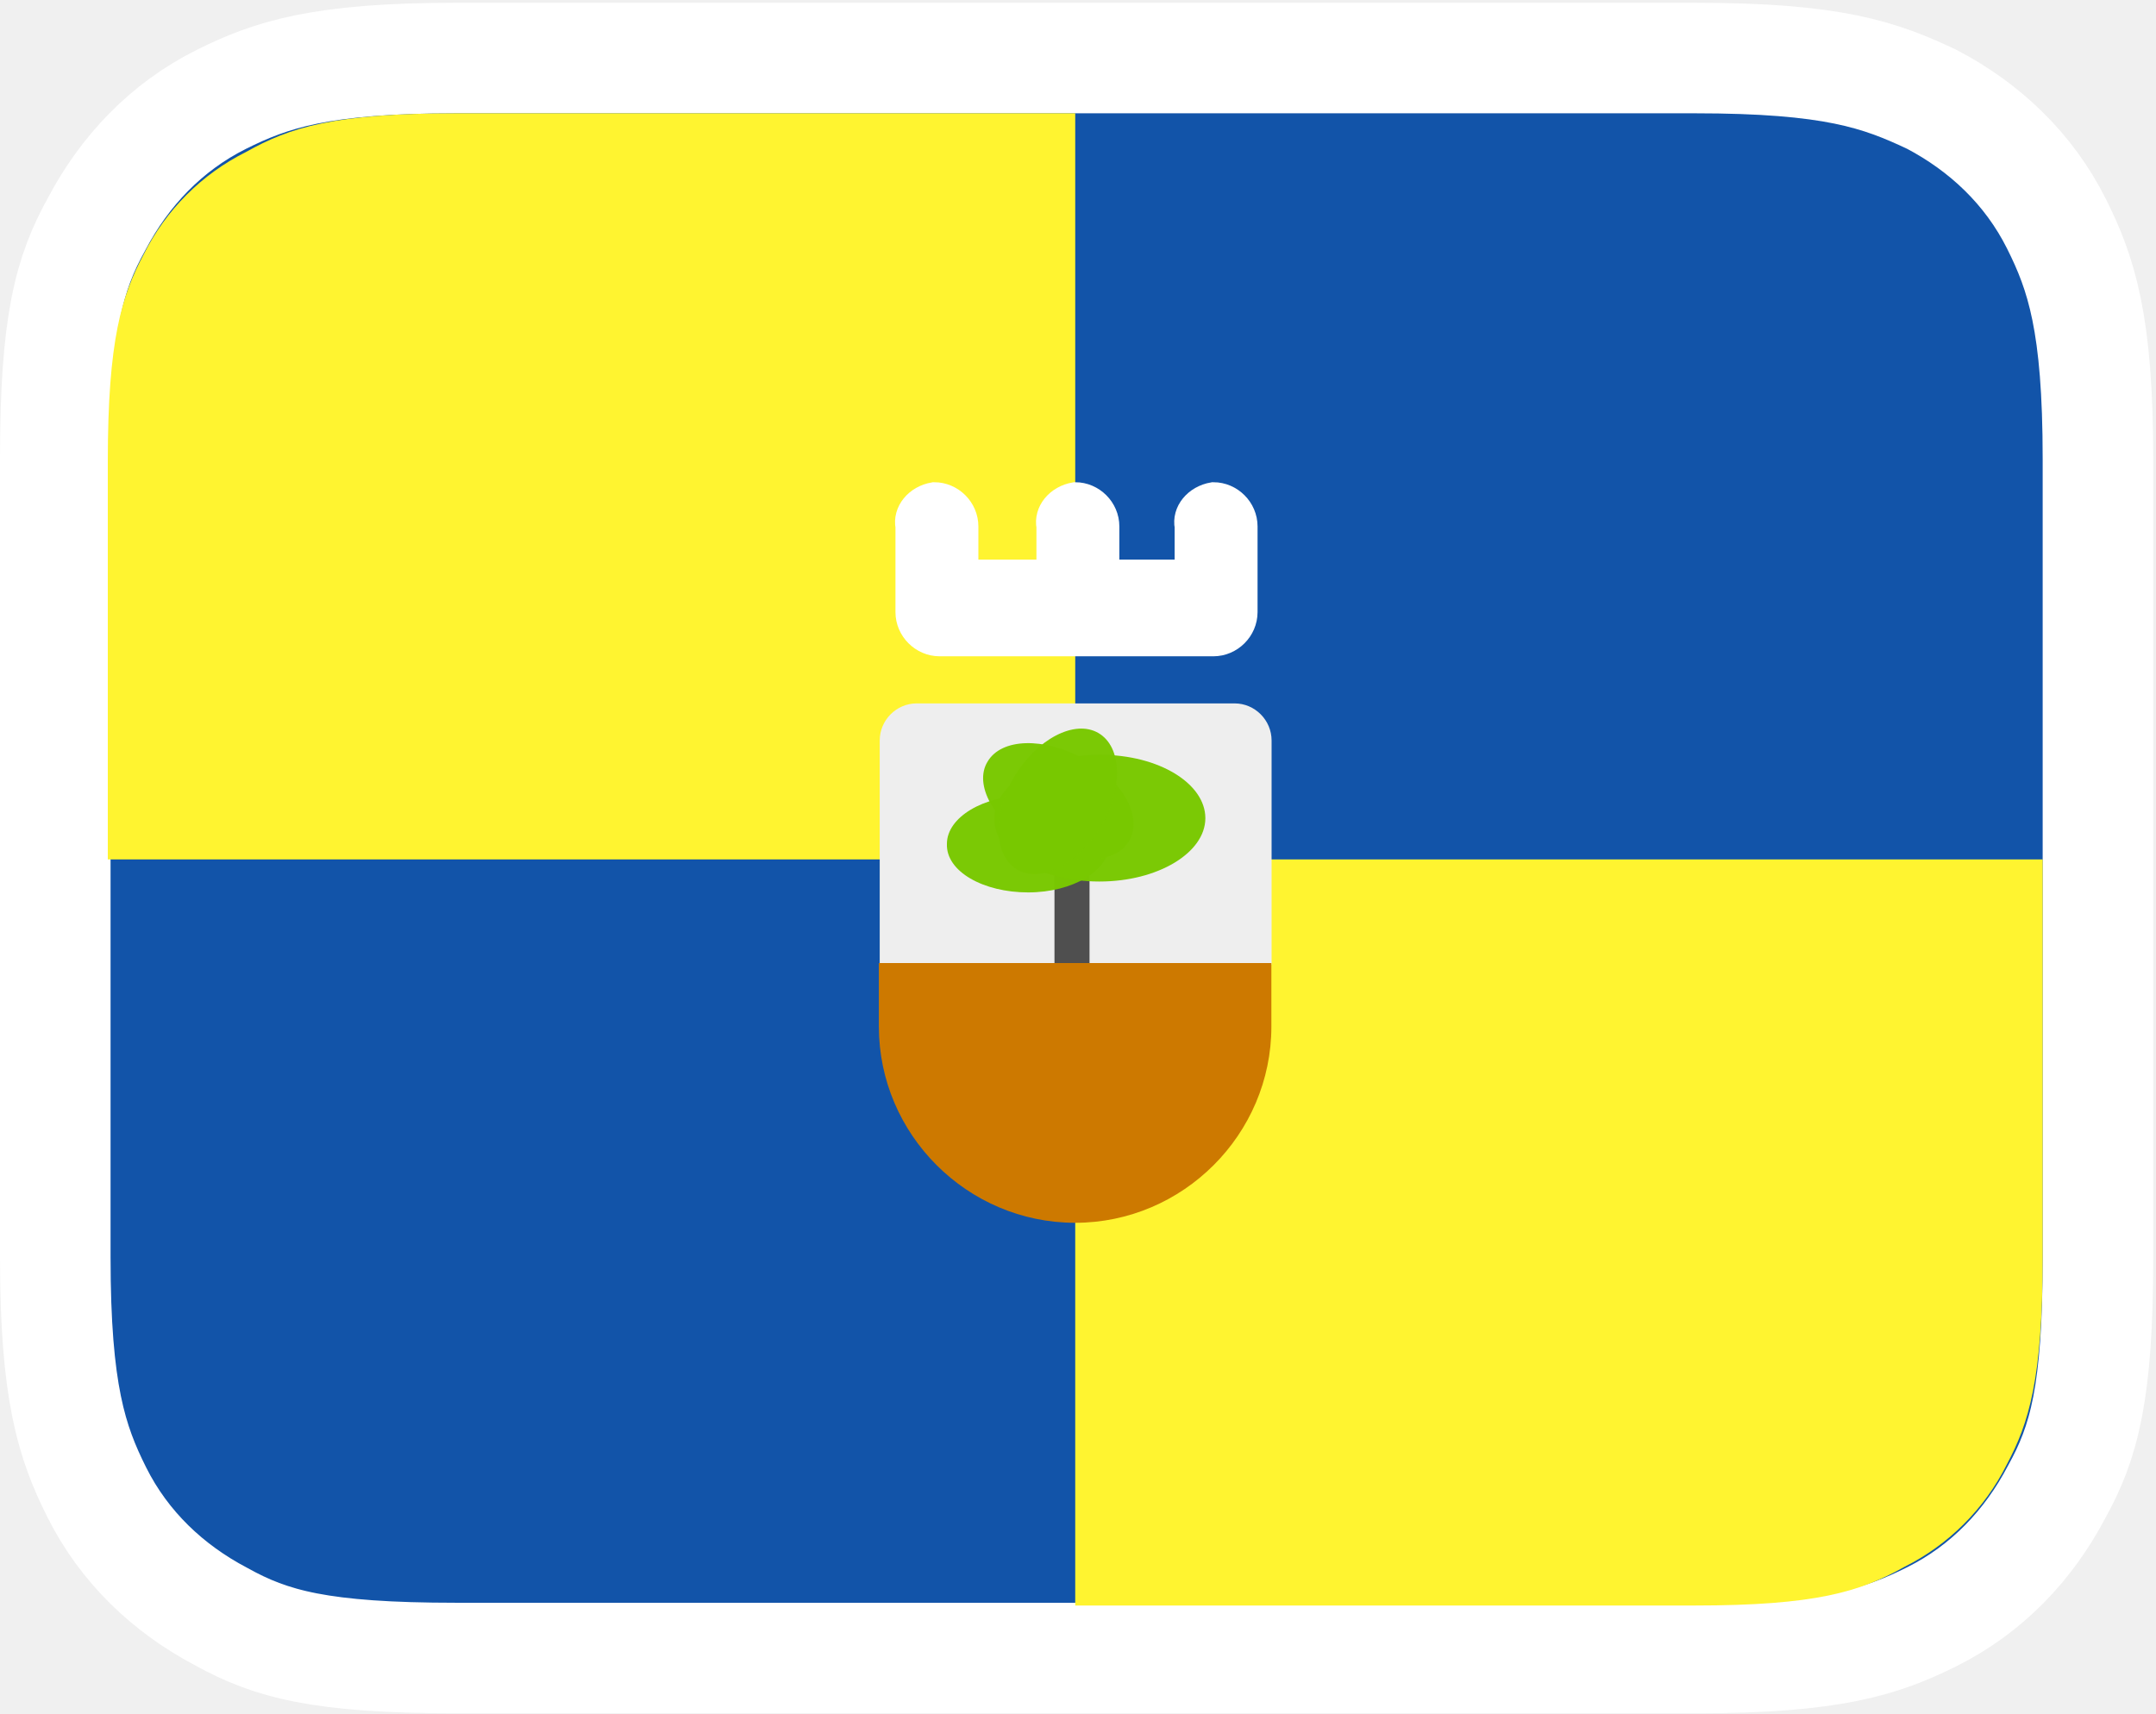
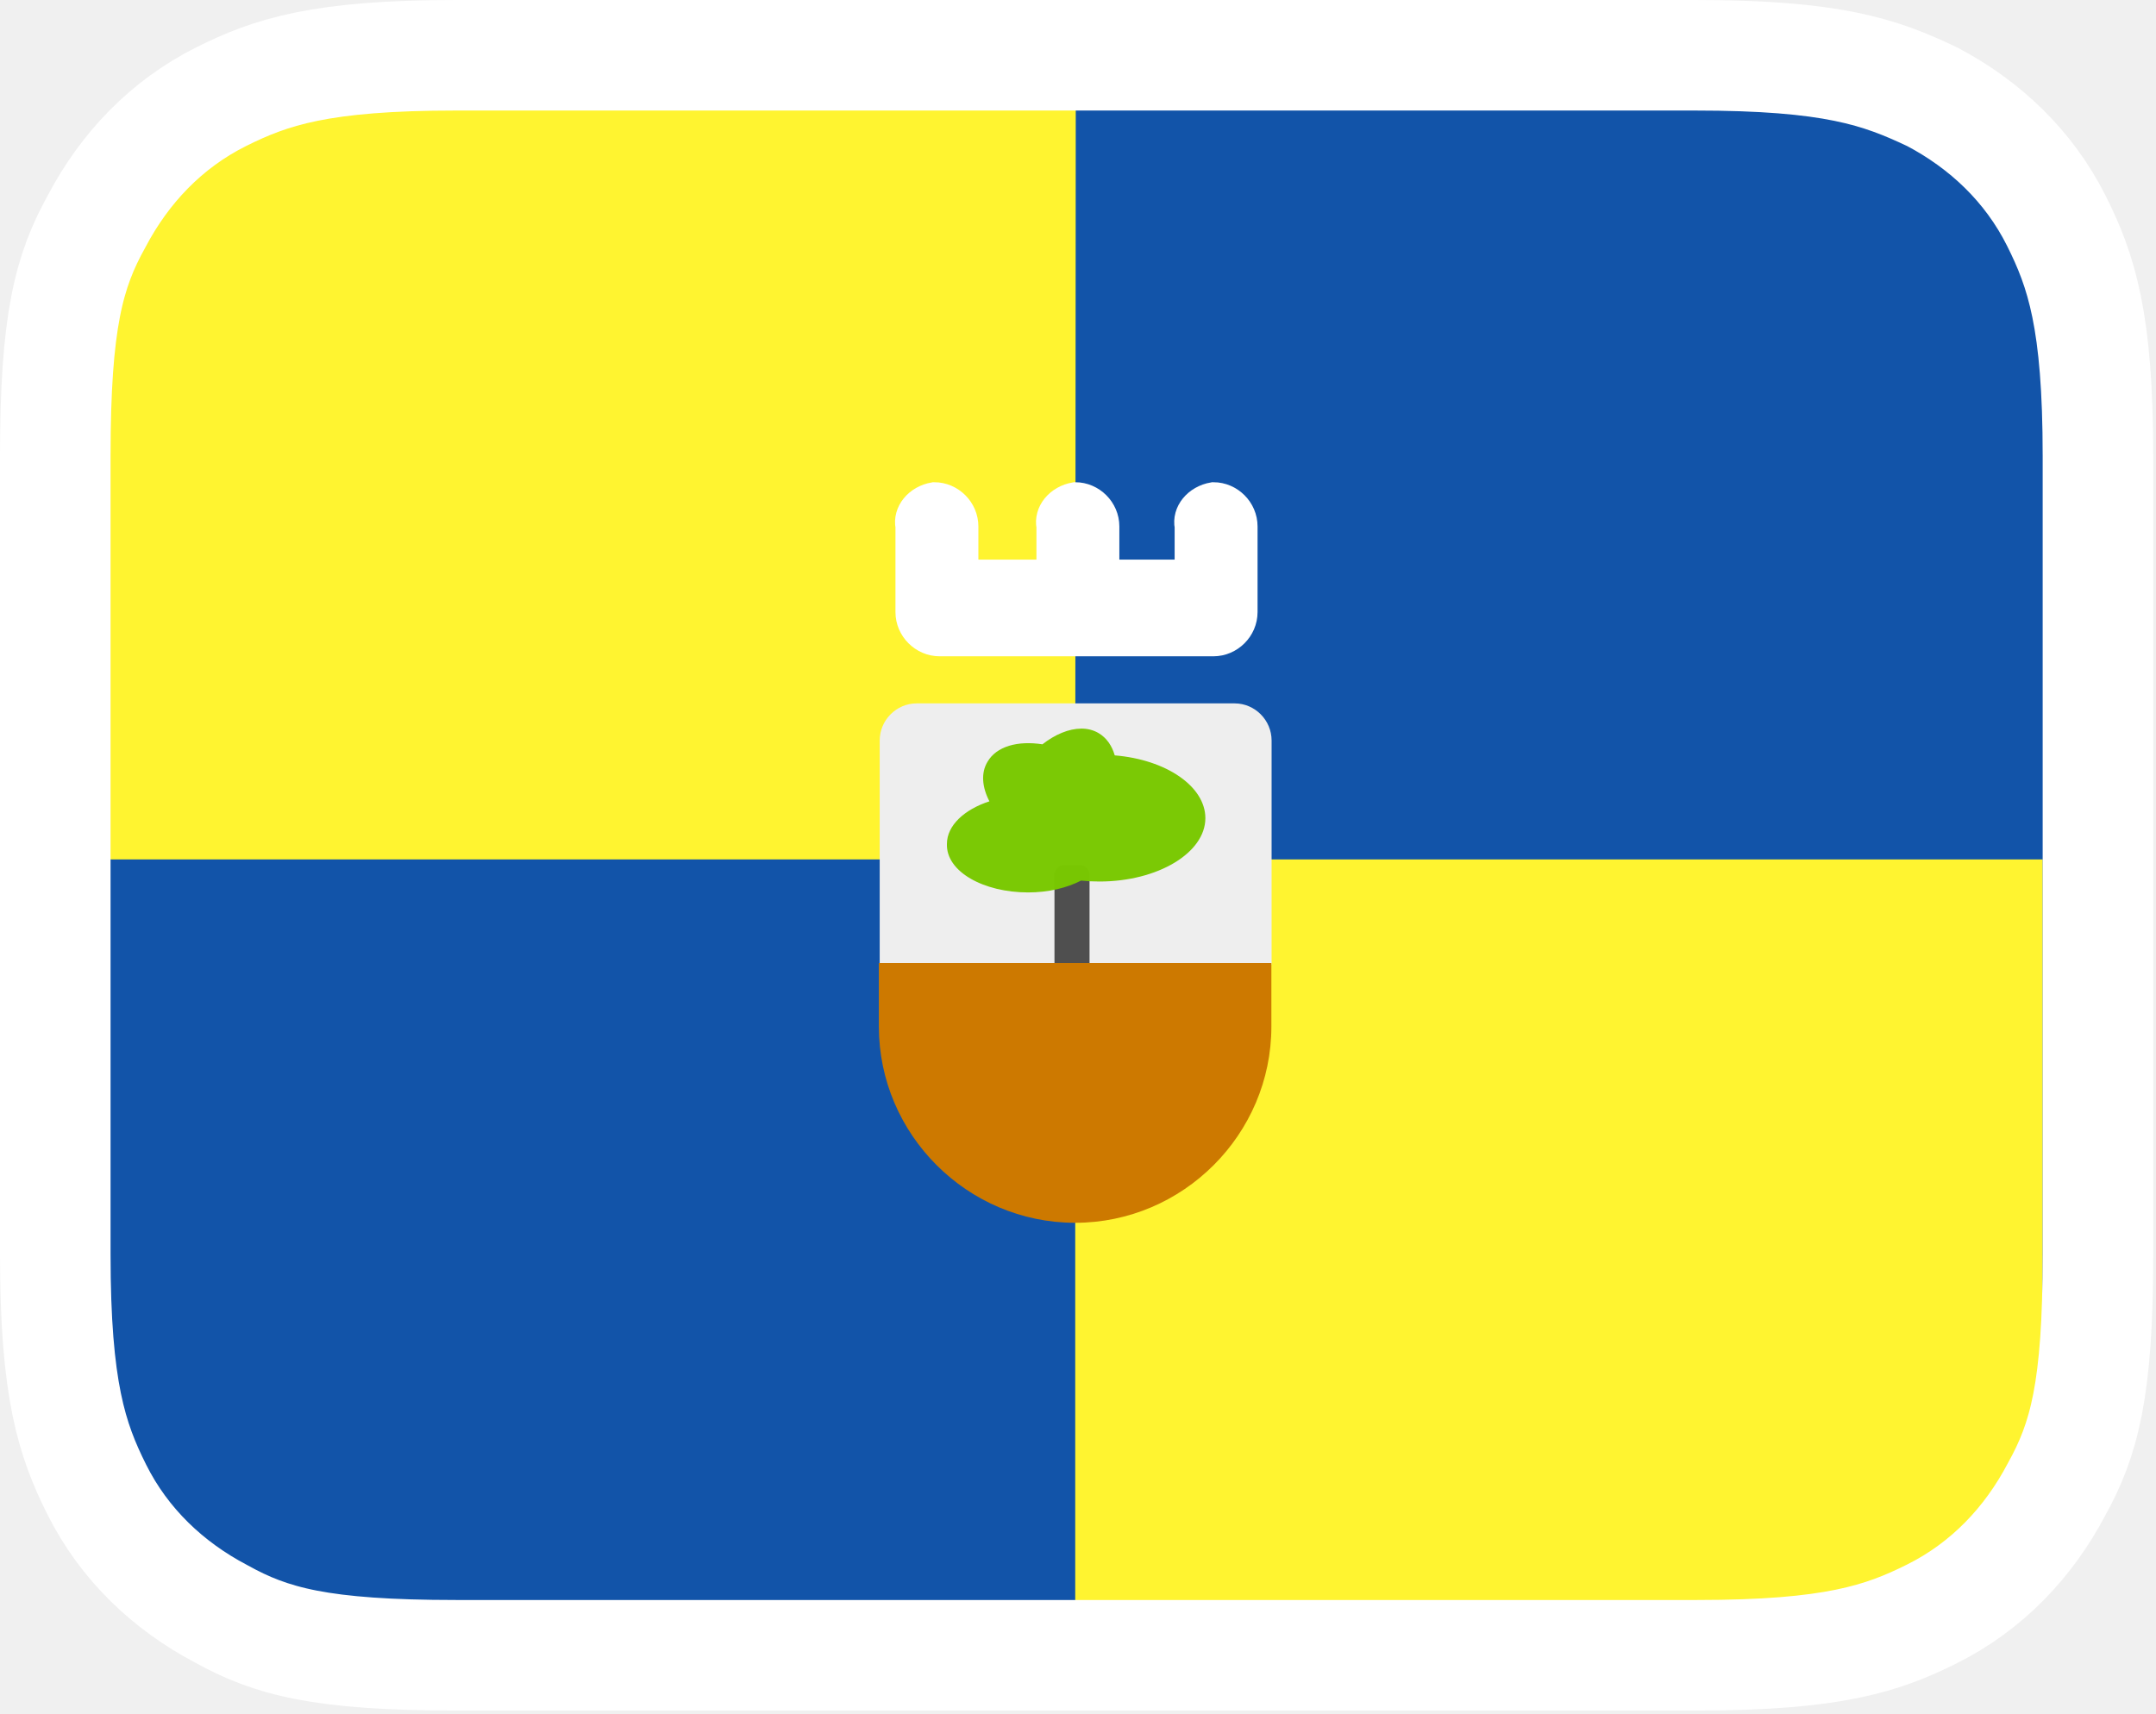
- <svg xmlns="http://www.w3.org/2000/svg" version="1.1" id="svg44" x="0px" y="0px" viewBox="0 0 78 62" style="enable-background:new 0 0 78 62;" xml:space="preserve">
-   <style type="text/css">
- 	.st0{fill:#1254A9;stroke:#FFFFFF;stroke-width:4;}
- 	.st1{fill:#FFF430;}
+ <svg xmlns="http://www.w3.org/2000/svg" height="62" width="78" version="1.1" id="svg5">
+   <style type="text/css" id="style1">.st0{fill:#1254A9;stroke:#FFFFFF;stroke-width:4;}.st1{fill:#FFF430;}
	.st2{fill:#FFFFFF;stroke:#FFFFFF;}
	.st3{fill:#EEEEEE;}
	.st4{opacity:0.98;fill:#4B4B4B;enable-background:new    ;}
	.st5{opacity:0.98;fill:#78C800;enable-background:new    ;}
- 	.st6{fill:#CD7900;}
- </style>
-   <g id="eo">
-     <g id="g3089" transform="translate(6, 6)">
-       <path id="path3083" class="st0" d="M55.3-3.9H10.5C5.6-3.9,3.8-3.3,2-2.4c-2,1-3.5,2.6-4.5,4.5C-3.5,3.9-4,5.7-4,10.6v28.9    c0,4.9,0.6,6.7,1.5,8.5c1,2,2.6,3.5,4.5,4.5c1.8,1,3.6,1.5,8.5,1.5h44.9c4.9,0,6.7-0.6,8.5-1.5c2-1,3.5-2.6,4.5-4.5    c1-1.8,1.5-3.6,1.5-8.5V10.6c0-4.9-0.6-6.7-1.5-8.5c-1-2-2.6-3.5-4.5-4.5C62-3.3,60.3-3.9,55.3-3.9z" />
-       <path id="path3085" class="st1" d="M10.5-1.9h22.4v27h-35V10.7c0-4.4,0.5-6,1.3-7.5C0,1.6,1.3,0.3,2.9-0.5    C4.5-1.4,6.1-1.9,10.5-1.9z" />
-       <path id="path3085_1_" class="st1" d="M55.3,52.1H32.9v-27h35v14.4c0,4.4-0.5,6-1.3,7.5c-0.8,1.6-2.1,2.9-3.7,3.7    C61.3,51.6,59.7,52.1,55.3,52.1z" />
-     </g>
-   </g>
-   <path id="path13255_2_" class="st2" d="M34.896,20.75v-1.7c0-0.6-0.5-1.1-1.1-1.1c-0.6,0.1-1,0.6-0.9,1.1v3.1  c0,0.6,0.5,1.1,1.1,1.1h9.9c0.6,0,1.1-0.5,1.1-1.1v-3.1c0-0.6-0.5-1.1-1.1-1.1c-0.6,0.1-1,0.6-0.9,1.1v1.7h-3v-1.7  c0-0.6-0.5-1.1-1.1-1.1c-0.6,0.1-1,0.6-0.9,1.1v1.7H34.896z" />
-   <g id="g29514_1_" transform="matrix(0.143641,0,0,0.1444788,-21.89845,-15.93973)">
-     <path id="rect6254_1_" class="st3" d="M374.022,351.907v-56.1c0-5.1,4.2-9.3,9.3-9.3h80.1c5.1,0,9.3,4.2,9.3,9.3v56.1" />
-   </g>
-   <g id="g23676" transform="matrix(0.4089871,0,0,0.4089871,-4.495762,206.202)">
-     <path id="rect23330" class="st4" d="M105.169-427.631h1.3c0.5,0,0.9,0.4,0.9,0.9v9.4c0,0.5-0.4,0.9-0.9,0.9h-1.3   c-0.5,0-0.9-0.4-0.9-0.9v-9.4C104.269-427.231,104.669-427.631,105.169-427.631z" />
-     <g id="g22940" transform="matrix(0.8759286,0,0,0.8759286,13.80172,6.816731)">
-       <path id="path22848" class="st5" d="M97.219-500.728c0-3.5,4.8-6.4,10.7-6.4c5.9,0,10.6,2.9,10.6,6.4s-4.8,6.4-10.7,6.4    C101.919-494.328,97.119-497.128,97.219-500.728" />
-       <path id="path22930" class="st5" d="M92.419-498.128c0-2.7,3.7-4.9,8.2-4.9s8.2,2.2,8.2,4.9c0,2.7-3.7,4.9-8.2,4.9    S92.319-495.328,92.419-498.128" />
-       <path id="path22932" class="st5" d="M96.519-506.428c1.4-2.4,5.7-2.5,9.7-0.3c4,2.2,6,5.9,4.6,8.3s-5.7,2.5-9.7,0.3    C97.119-500.428,95.119-504.128,96.519-506.428" />
-       <path id="path22934" class="st5" d="M107.719-509.328c2.4,1.4,2.5,5.6,0.3,9.4c-2.3,3.8-6.1,5.8-8.5,4.4s-2.5-5.6-0.3-9.4    C101.519-508.728,105.319-510.728,107.719-509.328" />
-     </g>
-   </g>
-   <path id="rect6254-4_1_" class="st6" d="M45.996,34.85v2.3c0,3.9-3.2,7.1-7.1,7.1l0,0c-3.9,0-7.1-3.2-7.1-7.1v-2.3" />
-   <path id="path8690_1_" class="st1" d="M-19.1,42.019c0.4,0,0.7,0.2,1.1,0.1c0.2,0,0.5-0.1,0.7-0.1l1.8,0.1  c0.3-0.1,0.6,0.1,0.8,0.3c0.3,0.3,0.5,3,0.5,3.5c-0.8,0.4-1.5-0.1-1-0.5c0.5,0-1.1-1.7-1.2-1.7c-0.2-0.1,0.2,0,0,0  c-0.2,1,0.3,1.3,0.5,2c-0.9,0.7-2.6,0.2-1.1-0.9c-0.3-0.5-0.6-0.5-0.9-1.1c-1.1,0.2-0.5-0.1-0.5,1.2c1,1.2-1,1.4-0.9,0.5  c0.9-2-0.3-1.6-0.9-0.4c1.5,1-1.5,1.5-0.7,0.1c1.1-2.2-1.1-1.3-1.4-1.6l0,0c-0.5-0.2-1.3-0.9,0.1-1.5c0.2-0.1,0.8-0.1,1.2,0  L-19.1,42.019z" />
+ 	.st6{fill:#CD7900;}</style>
+   <path class="st0" d="m61.3 2.1h-44.8c-4.9 0-6.7 0.6-8.5 1.5-2 1-3.5 2.6-4.5 4.5-1 1.8-1.5 3.6-1.5 8.5v28.9c0 4.9 0.6 6.7 1.5 8.5 1 2 2.6 3.5 4.5 4.5 1.8 1 3.6 1.5 8.5 1.5h44.9c4.9 0 6.7-0.6 8.5-1.5 2-1 3.5-2.6 4.5-4.5 1-1.8 1.5-3.6 1.5-8.5v-28.9c0-4.9-0.6-6.7-1.5-8.5-1-2-2.6-3.5-4.5-4.5-1.9-0.9-3.6-1.5-8.6-1.5z" id="path1" style="stroke:none" />
+   <path class="st1" d="m16.427 3.427 22.492 0.242-0.019 27.432h-35v-14.4c0-11.383 3.424-13.371 12.527-13.273z" id="path2" />
+   <path id="path3085_1_" class="st1" d="m61.3 58.1h-22.4v-27h35v14.4c0 10.953-0.881 12.6-12.6 12.6z" />
+   <path id="path13255_2_" class="st2" d="m34.896 20.75v-1.7c0-0.6-0.5-1.1-1.1-1.1-0.6 0.1-1 0.6-0.9 1.1v3.1c0 0.6 0.5 1.1 1.1 1.1h9.9c0.6 0 1.1-0.5 1.1-1.1v-3.1c0-0.6-0.5-1.1-1.1-1.1-0.6 0.1-1 0.6-0.9 1.1v1.7h-3v-1.7c0-0.6-0.5-1.1-1.1-1.1-0.6 0.1-1 0.6-0.9 1.1v1.7h-3.1z" />
+   <path id="rect6254_1_" class="st3" d="m31.826 34.903v-8.105c0-0.737 0.603-1.344 1.336-1.344h11.506c0.733 0 1.336 0.607 1.336 1.344v8.105" stroke-width=".144" />
+   <path class="st4" d="m38.517 31.307h0.532c0.204 0 0.368 0.164 0.368 0.368v3.845c0 0.204-0.164 0.368-0.368 0.368h-0.532c-0.204 0-0.368-0.164-0.368-0.368v-3.845c0-0.204 0.164-0.368 0.368-0.368z" stroke-width=".409" id="path3" />
+   <path class="st5" d="m39.113 26.367c-0.444 0.002-0.938 0.207-1.4 0.568-0.892-0.139-1.66 0.071-1.986 0.631-0.242 0.398-0.201 0.913 0.068 1.432-0.913 0.298-1.537 0.877-1.537 1.541-0.036 1.003 1.325 1.756 2.938 1.756 0.729 0 1.398-0.162 1.914-0.428 0.216 0.022 0.437 0.033 0.664 0.033 2.114 0 3.834-1.039 3.834-2.293 0-1.149-1.415-2.118-3.279-2.272-0.102-0.355-0.299-0.639-0.59-0.809-0.188-0.11-0.4-0.161-0.625-0.16z" stroke-width=".358" id="path4" />
+   <path id="rect6254-4_1_" class="st6" d="m45.996 34.85v2.3c0 3.9-3.2 7.1-7.1 7.1s-7.1-3.2-7.1-7.1v-2.3" />
+   <path class="st0" d="m61.3 2h-44.8c-4.9 0-6.7 0.6-8.5 1.5-2 1-3.5 2.6-4.5 4.5-1 1.8-1.5 3.6-1.5 8.5v28.9c0 4.9 0.6 6.7 1.5 8.5 1 2 2.6 3.5 4.5 4.5 1.8 1 3.6 1.5 8.5 1.5h44.9c4.9 0 6.7-0.6 8.5-1.5 2-1 3.5-2.6 4.5-4.5 1-1.8 1.5-3.6 1.5-8.5v-28.9c0-4.9-0.6-6.7-1.5-8.5-1-2-2.6-3.5-4.5-4.5-1.9-0.9-3.6-1.5-8.6-1.5z" fill="none" stroke="#fff" stroke-width="4" id="path5" style="fill:none" />
</svg>
